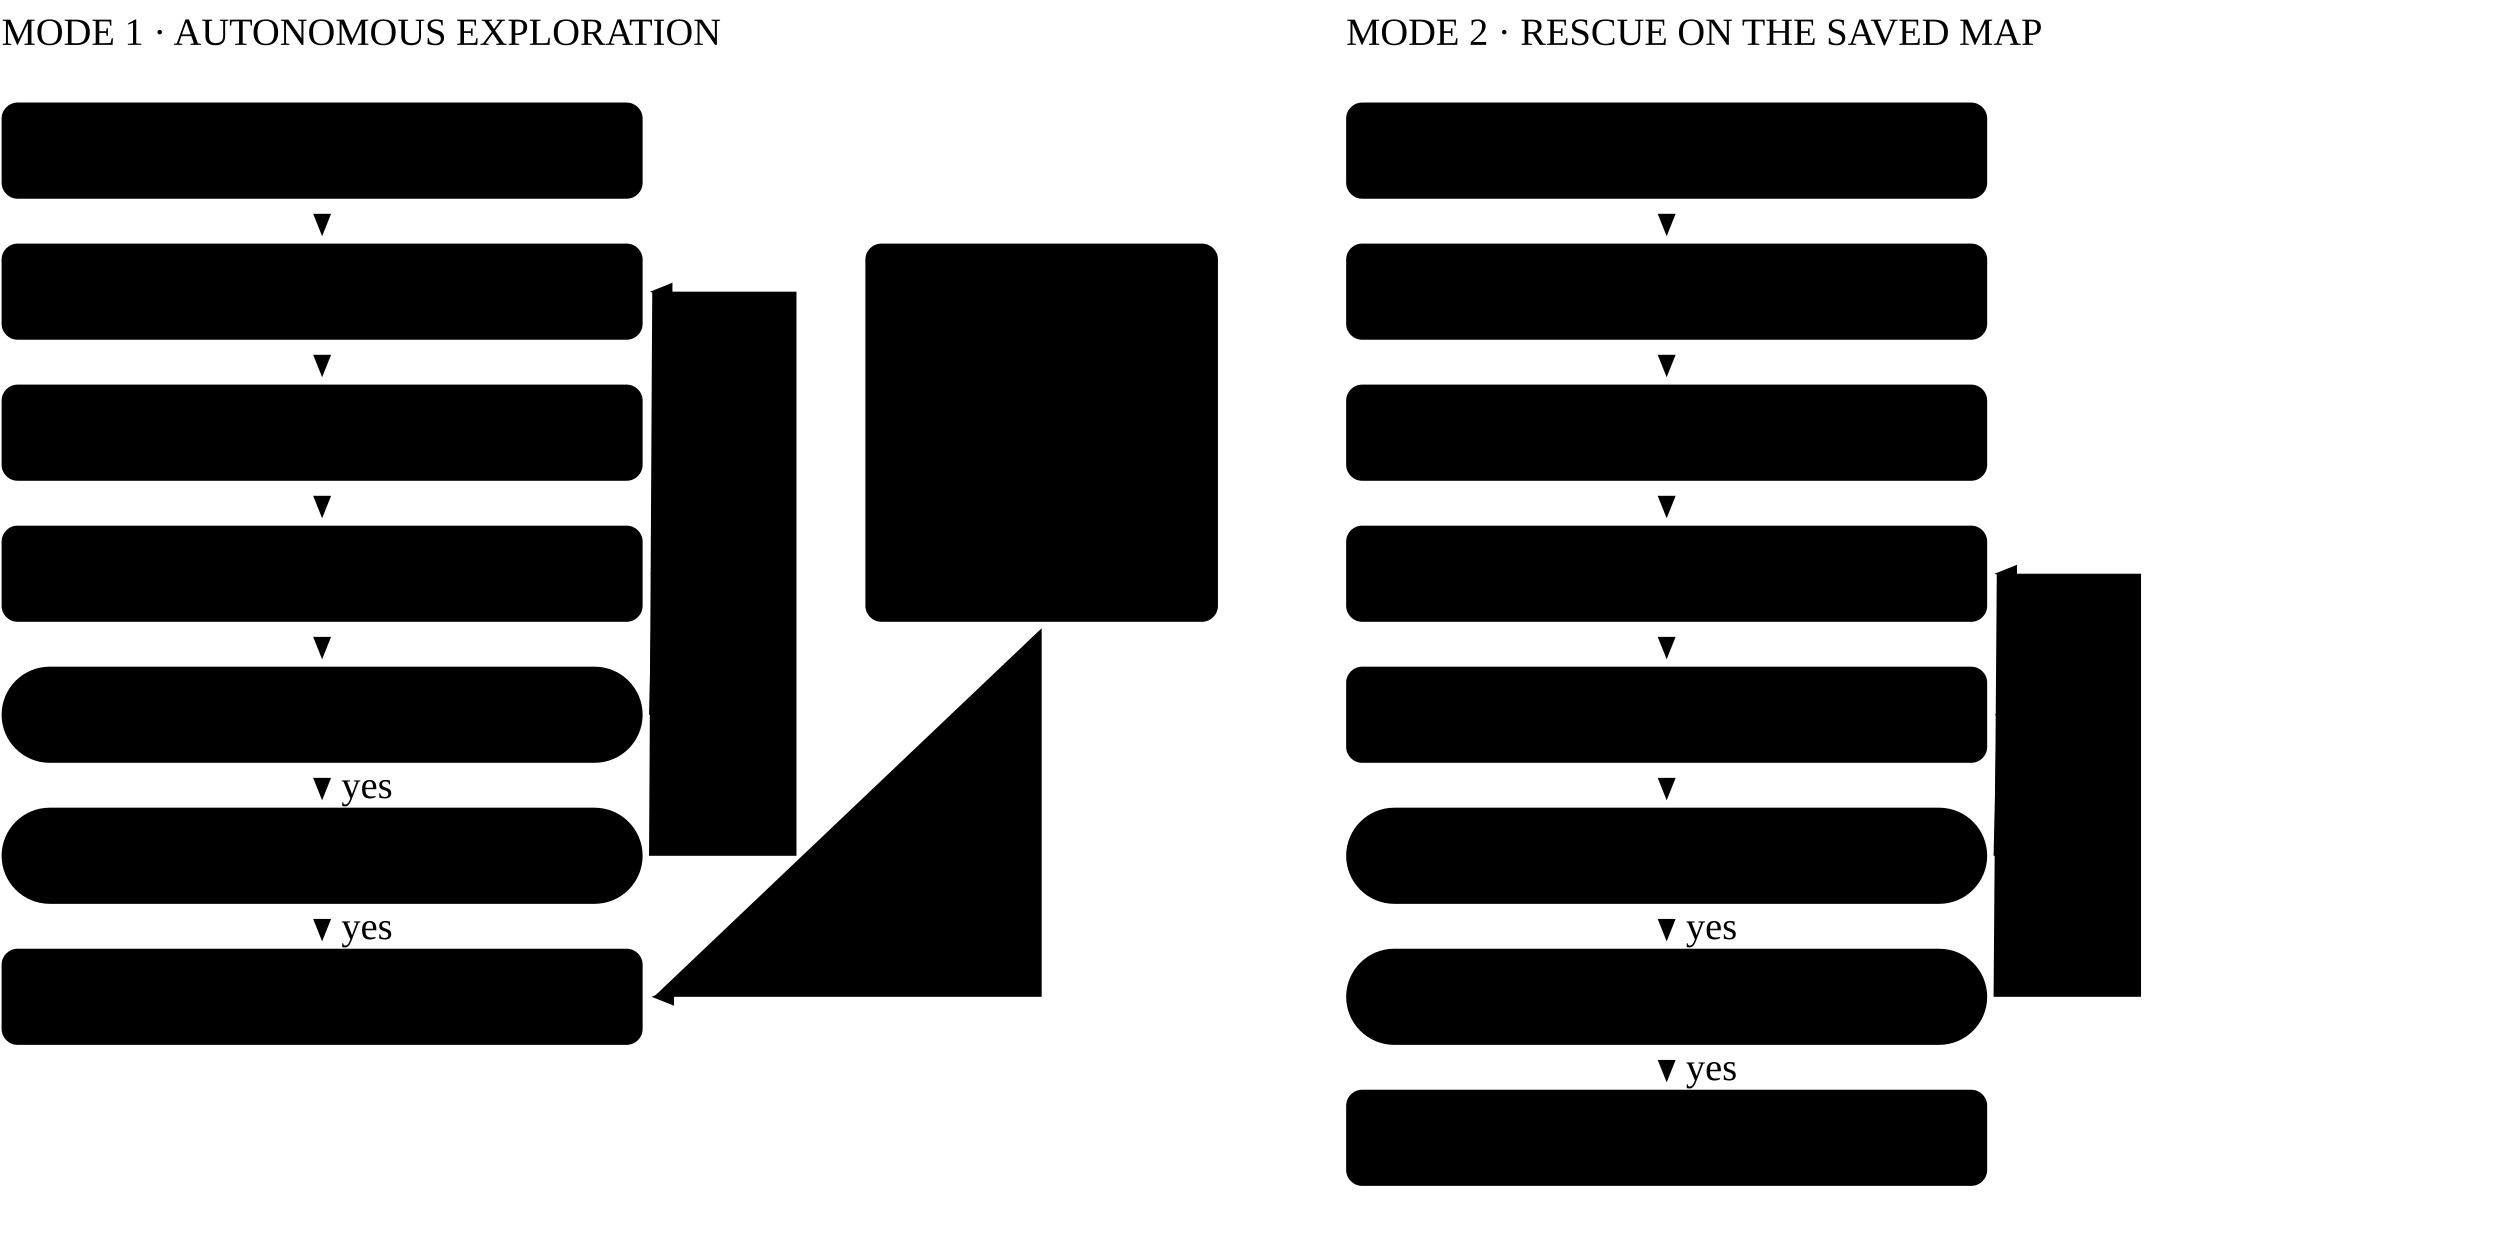
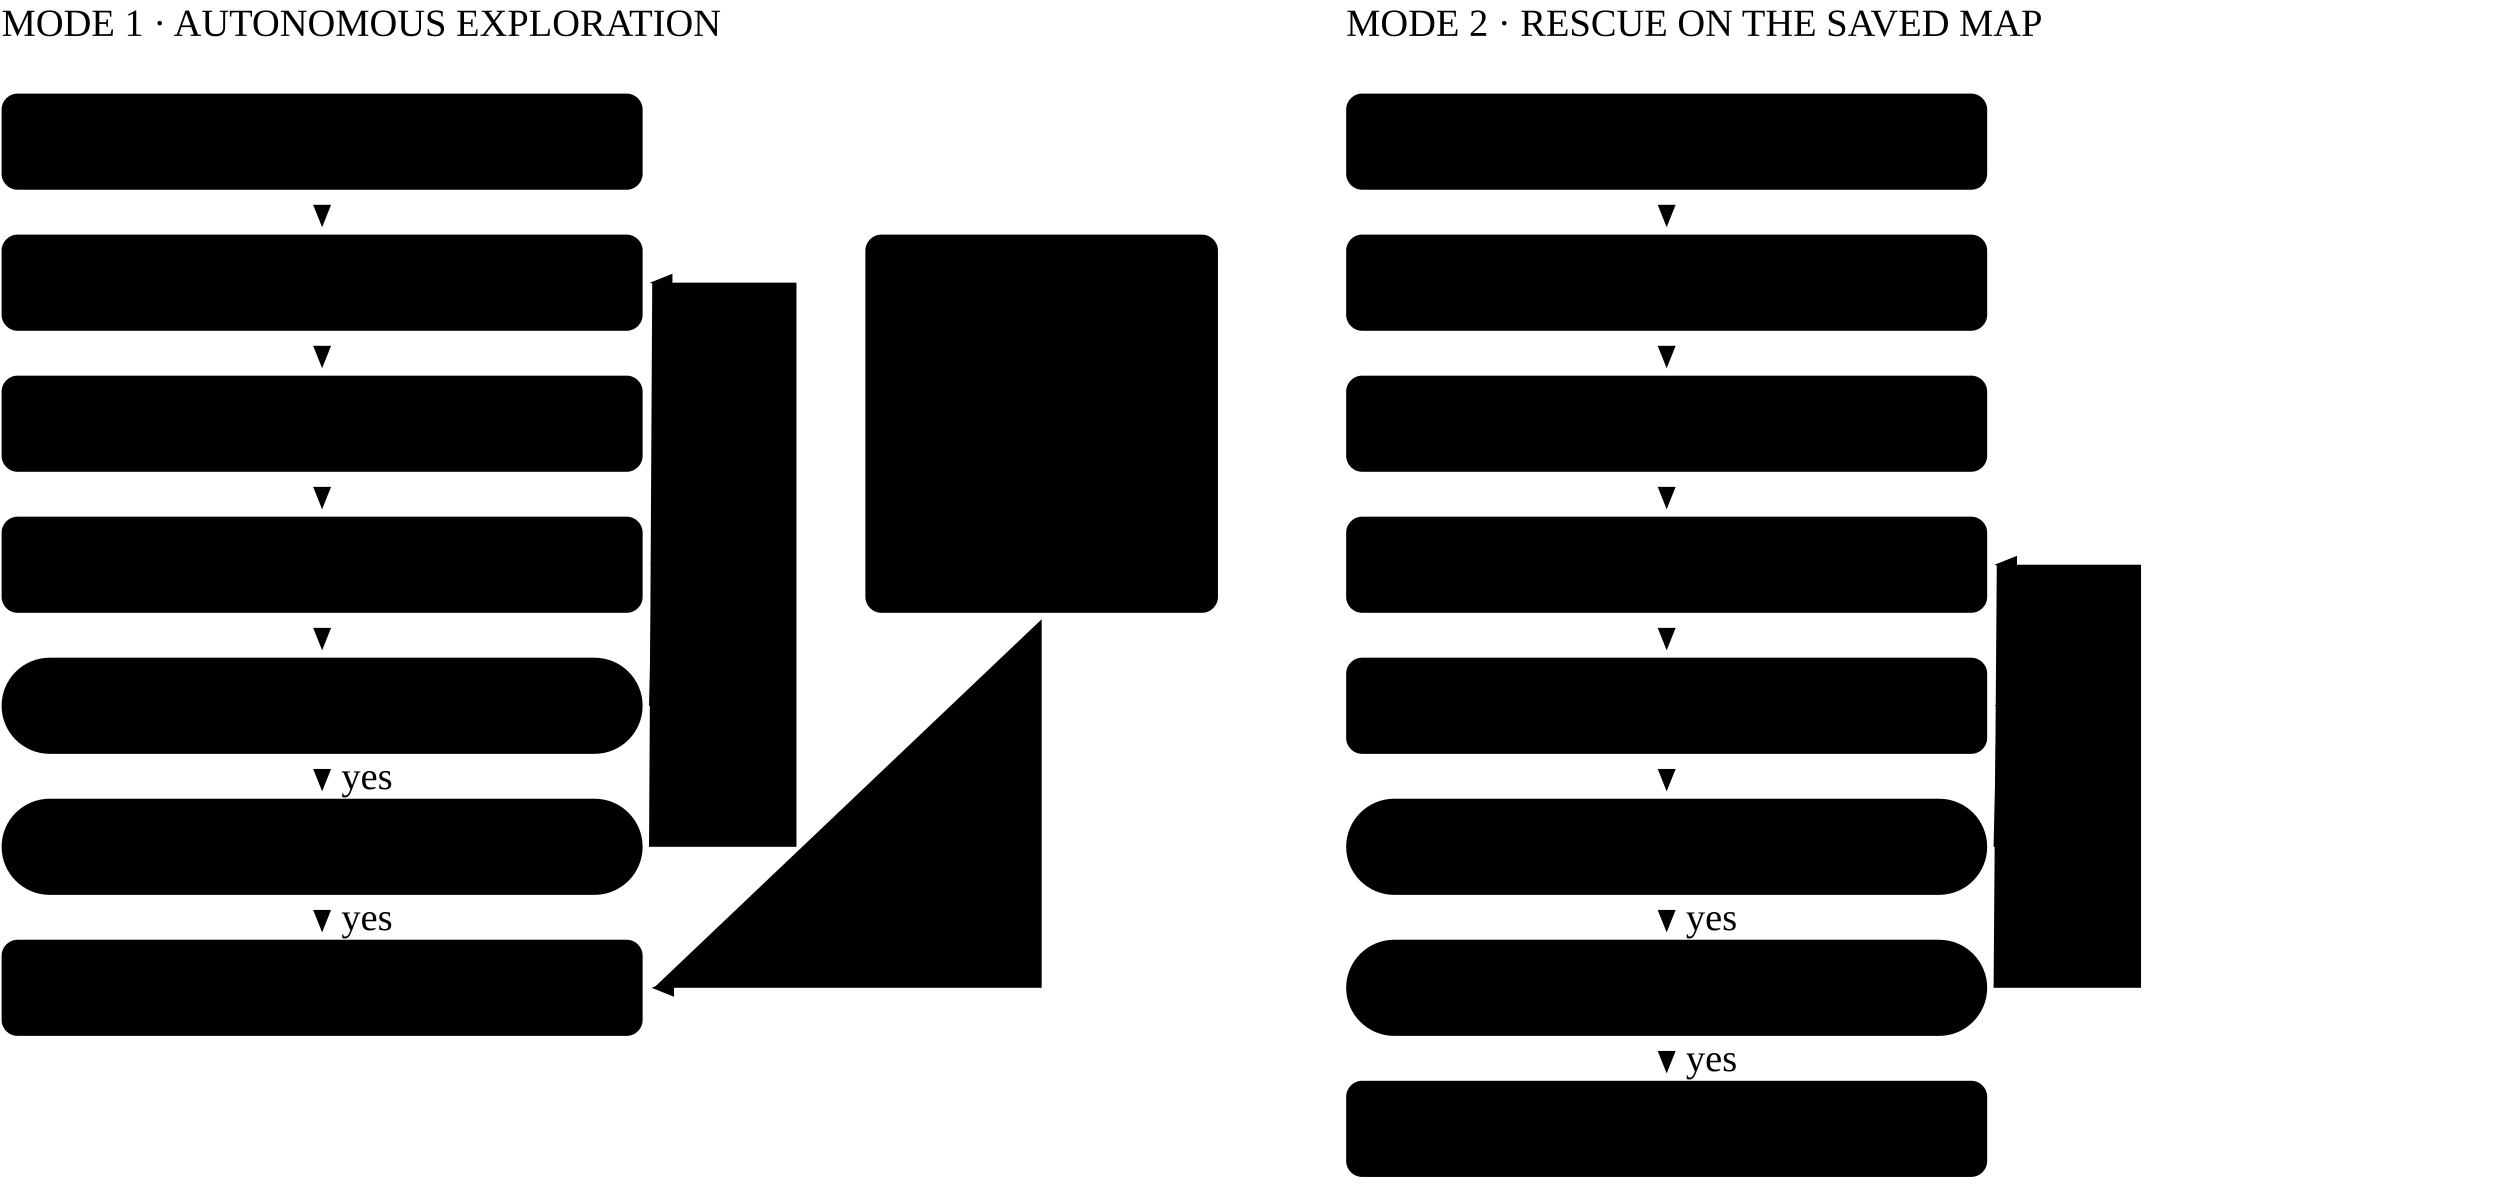
- <svg xmlns="http://www.w3.org/2000/svg" class="fig-svg" viewBox="0 0 780 392" role="img" aria-label="Task flow of the two operating modes: autonomous exploration and rescue">
+ <svg xmlns="http://www.w3.org/2000/svg" class="fig-svg" viewBox="0 2.8 780 371.7" role="img" aria-label="Task flow of the two operating modes: autonomous exploration and rescue">
  <defs>
    <marker id="vehicle_modes-ah" viewBox="0 0 10 10" refX="9" refY="5" markerWidth="7" markerHeight="7" orient="auto-start-reverse">
      <path d="M0,1 L10,5 L0,9 z" class="ah" />
    </marker>
    <marker id="vehicle_modes-ahacc" viewBox="0 0 10 10" refX="9" refY="5" markerWidth="7" markerHeight="7" orient="auto-start-reverse">
      <path d="M0,1 L10,5 L0,9 z" class="ah k-acc" />
    </marker>
    <marker id="vehicle_modes-ahblue" viewBox="0 0 10 10" refX="9" refY="5" markerWidth="7" markerHeight="7" orient="auto-start-reverse">
      <path d="M0,1 L10,5 L0,9 z" class="ah k-blue" />
    </marker>
    <marker id="vehicle_modes-ahmut" viewBox="0 0 10 10" refX="9" refY="5" markerWidth="7" markerHeight="7" orient="auto-start-reverse">
      <path d="M0,1 L10,5 L0,9 z" class="ah k-mut" />
    </marker>
  </defs>
  <text x="0.5" y="14.0" class="cap">MODE 1 · AUTONOMOUS EXPLORATION</text>
  <rect x="0.5" y="32.0" width="200.0" height="30.0" rx="5" class="box" />
  <text x="100.5" y="51.5" class="t" text-anchor="middle">Initialize hardware &amp; links</text>
  <rect x="0.5" y="76.0" width="200.0" height="30.0" rx="5" class="box" />
  <text x="100.5" y="95.5" class="t" text-anchor="middle">Build the map · Cartographer</text>
  <rect x="0.5" y="120.0" width="200.0" height="30.0" rx="5" class="box k-acc" />
  <text x="100.5" y="139.5" class="t" text-anchor="middle">Pick the optimal frontier</text>
  <rect x="0.5" y="164.0" width="200.0" height="30.0" rx="5" class="box" />
  <text x="100.5" y="183.5" class="t" text-anchor="middle">Plan &amp; drive · Nav2</text>
  <rect x="0.5" y="208.0" width="200.0" height="30.0" rx="15" class="box" />
  <text x="100.5" y="227.5" class="s" text-anchor="middle">Frontier reached?</text>
  <rect x="0.5" y="252.0" width="200.0" height="30.0" rx="15" class="box" />
  <text x="100.5" y="271.5" class="s" text-anchor="middle">Exploration finished?</text>
  <rect x="0.5" y="296.0" width="200.0" height="30.0" rx="5" class="box k-blue" />
  <text x="100.5" y="315.5" class="t" text-anchor="middle">Save map + casualty list</text>
  <path d="M100.5,64.0 L100.5,73.0" class="ln" marker-end="url(#vehicle_modes-ah)" />
  <path d="M100.5,108.0 L100.5,117.0" class="ln" marker-end="url(#vehicle_modes-ah)" />
  <path d="M100.5,152.0 L100.5,161.0" class="ln" marker-end="url(#vehicle_modes-ah)" />
  <path d="M100.5,196.0 L100.5,205.0" class="ln" marker-end="url(#vehicle_modes-ah)" />
  <path d="M100.5,240.0 L100.5,249.0" class="ln" marker-end="url(#vehicle_modes-ah)" />
  <text x="106.5" y="249.0" class="m">yes</text>
  <path d="M100.5,284.0 L100.5,293.0" class="ln" marker-end="url(#vehicle_modes-ah)" />
  <text x="106.5" y="293.0" class="m">yes</text>
  <path d="M202.5,223.0 L228.5,223.0 L228.5,179.0 L203.5,179.0" class="ln k-mut" marker-end="url(#vehicle_modes-ahmut)" />
  <text x="206.5" y="218.0" class="m">no</text>
  <path d="M202.5,267.0 L248.5,267.0 L248.5,91.0 L203.5,91.0" class="ln k-mut" marker-end="url(#vehicle_modes-ahmut)" />
  <text x="206.5" y="262.0" class="m">no</text>
  <rect x="270.0" y="76.0" width="110.0" height="118.0" rx="5" class="box k-mut" />
  <text x="325.0" y="98.0" class="m" text-anchor="middle">runs throughout</text>
  <text x="325.0" y="115.0" class="t" text-anchor="middle">casualty</text>
  <text x="325.0" y="132.0" class="t" text-anchor="middle">detection &amp;</text>
  <text x="325.0" y="149.0" class="t" text-anchor="middle">3D localization</text>
  <text x="325.0" y="166.0" class="m" text-anchor="middle">YOLOv11 + depth</text>
  <path d="M325.0,196 L325.0,311.0 L204,311.0" class="ln k-blue dash" marker-end="url(#vehicle_modes-ahblue)" />
  <text x="420.0" y="14.0" class="cap">MODE 2 · RESCUE ON THE SAVED MAP</text>
  <rect x="420.0" y="32.0" width="200.0" height="30.0" rx="5" class="box" />
  <text x="520.0" y="51.5" class="t" text-anchor="middle">Initialize hardware &amp; links</text>
  <rect x="420.0" y="76.0" width="200.0" height="30.0" rx="5" class="box" />
  <text x="520.0" y="95.5" class="t" text-anchor="middle">Localize · Cartographer</text>
  <rect x="420.0" y="120.0" width="200.0" height="30.0" rx="5" class="box" />
  <text x="520.0" y="139.5" class="t" text-anchor="middle">Load saved map · AMCL</text>
  <rect x="420.0" y="164.0" width="200.0" height="30.0" rx="5" class="box k-blue" />
  <text x="520.0" y="183.5" class="t" text-anchor="middle">Next casualty → Nav2 goal</text>
  <rect x="420.0" y="208.0" width="200.0" height="30.0" rx="5" class="box" />
  <text x="520.0" y="227.5" class="t" text-anchor="middle">Plan &amp; drive · Nav2</text>
  <rect x="420.0" y="252.0" width="200.0" height="30.0" rx="15" class="box" />
  <text x="520.0" y="271.5" class="s" text-anchor="middle">Casualty reached?</text>
  <rect x="420.0" y="296.0" width="200.0" height="30.0" rx="15" class="box" />
  <text x="520.0" y="315.5" class="s" text-anchor="middle">All casualties reached?</text>
  <rect x="420.0" y="340.0" width="200.0" height="30.0" rx="5" class="box k-acc" />
  <text x="520.0" y="359.5" class="t" text-anchor="middle">Rescue mission complete</text>
  <path d="M520.0,64.0 L520.0,73.0" class="ln" marker-end="url(#vehicle_modes-ah)" />
  <path d="M520.0,108.0 L520.0,117.0" class="ln" marker-end="url(#vehicle_modes-ah)" />
  <path d="M520.0,152.0 L520.0,161.0" class="ln" marker-end="url(#vehicle_modes-ah)" />
  <path d="M520.0,196.0 L520.0,205.0" class="ln" marker-end="url(#vehicle_modes-ah)" />
  <path d="M520.0,240.0 L520.0,249.0" class="ln" marker-end="url(#vehicle_modes-ah)" />
  <path d="M520.0,284.0 L520.0,293.0" class="ln" marker-end="url(#vehicle_modes-ah)" />
  <text x="526.0" y="293.0" class="m">yes</text>
  <path d="M520.0,328.0 L520.0,337.0" class="ln" marker-end="url(#vehicle_modes-ah)" />
  <text x="526.0" y="337.0" class="m">yes</text>
  <path d="M622,267.0 L648,267.0 L648,223.0 L623,223.0" class="ln k-mut" marker-end="url(#vehicle_modes-ahmut)" />
  <text x="626.0" y="262.0" class="m">no</text>
  <path d="M622,311.0 L668,311.0 L668,179.0 L623,179.0" class="ln k-mut" marker-end="url(#vehicle_modes-ahmut)" />
  <text x="626.0" y="306.0" class="m">no</text>
</svg>
